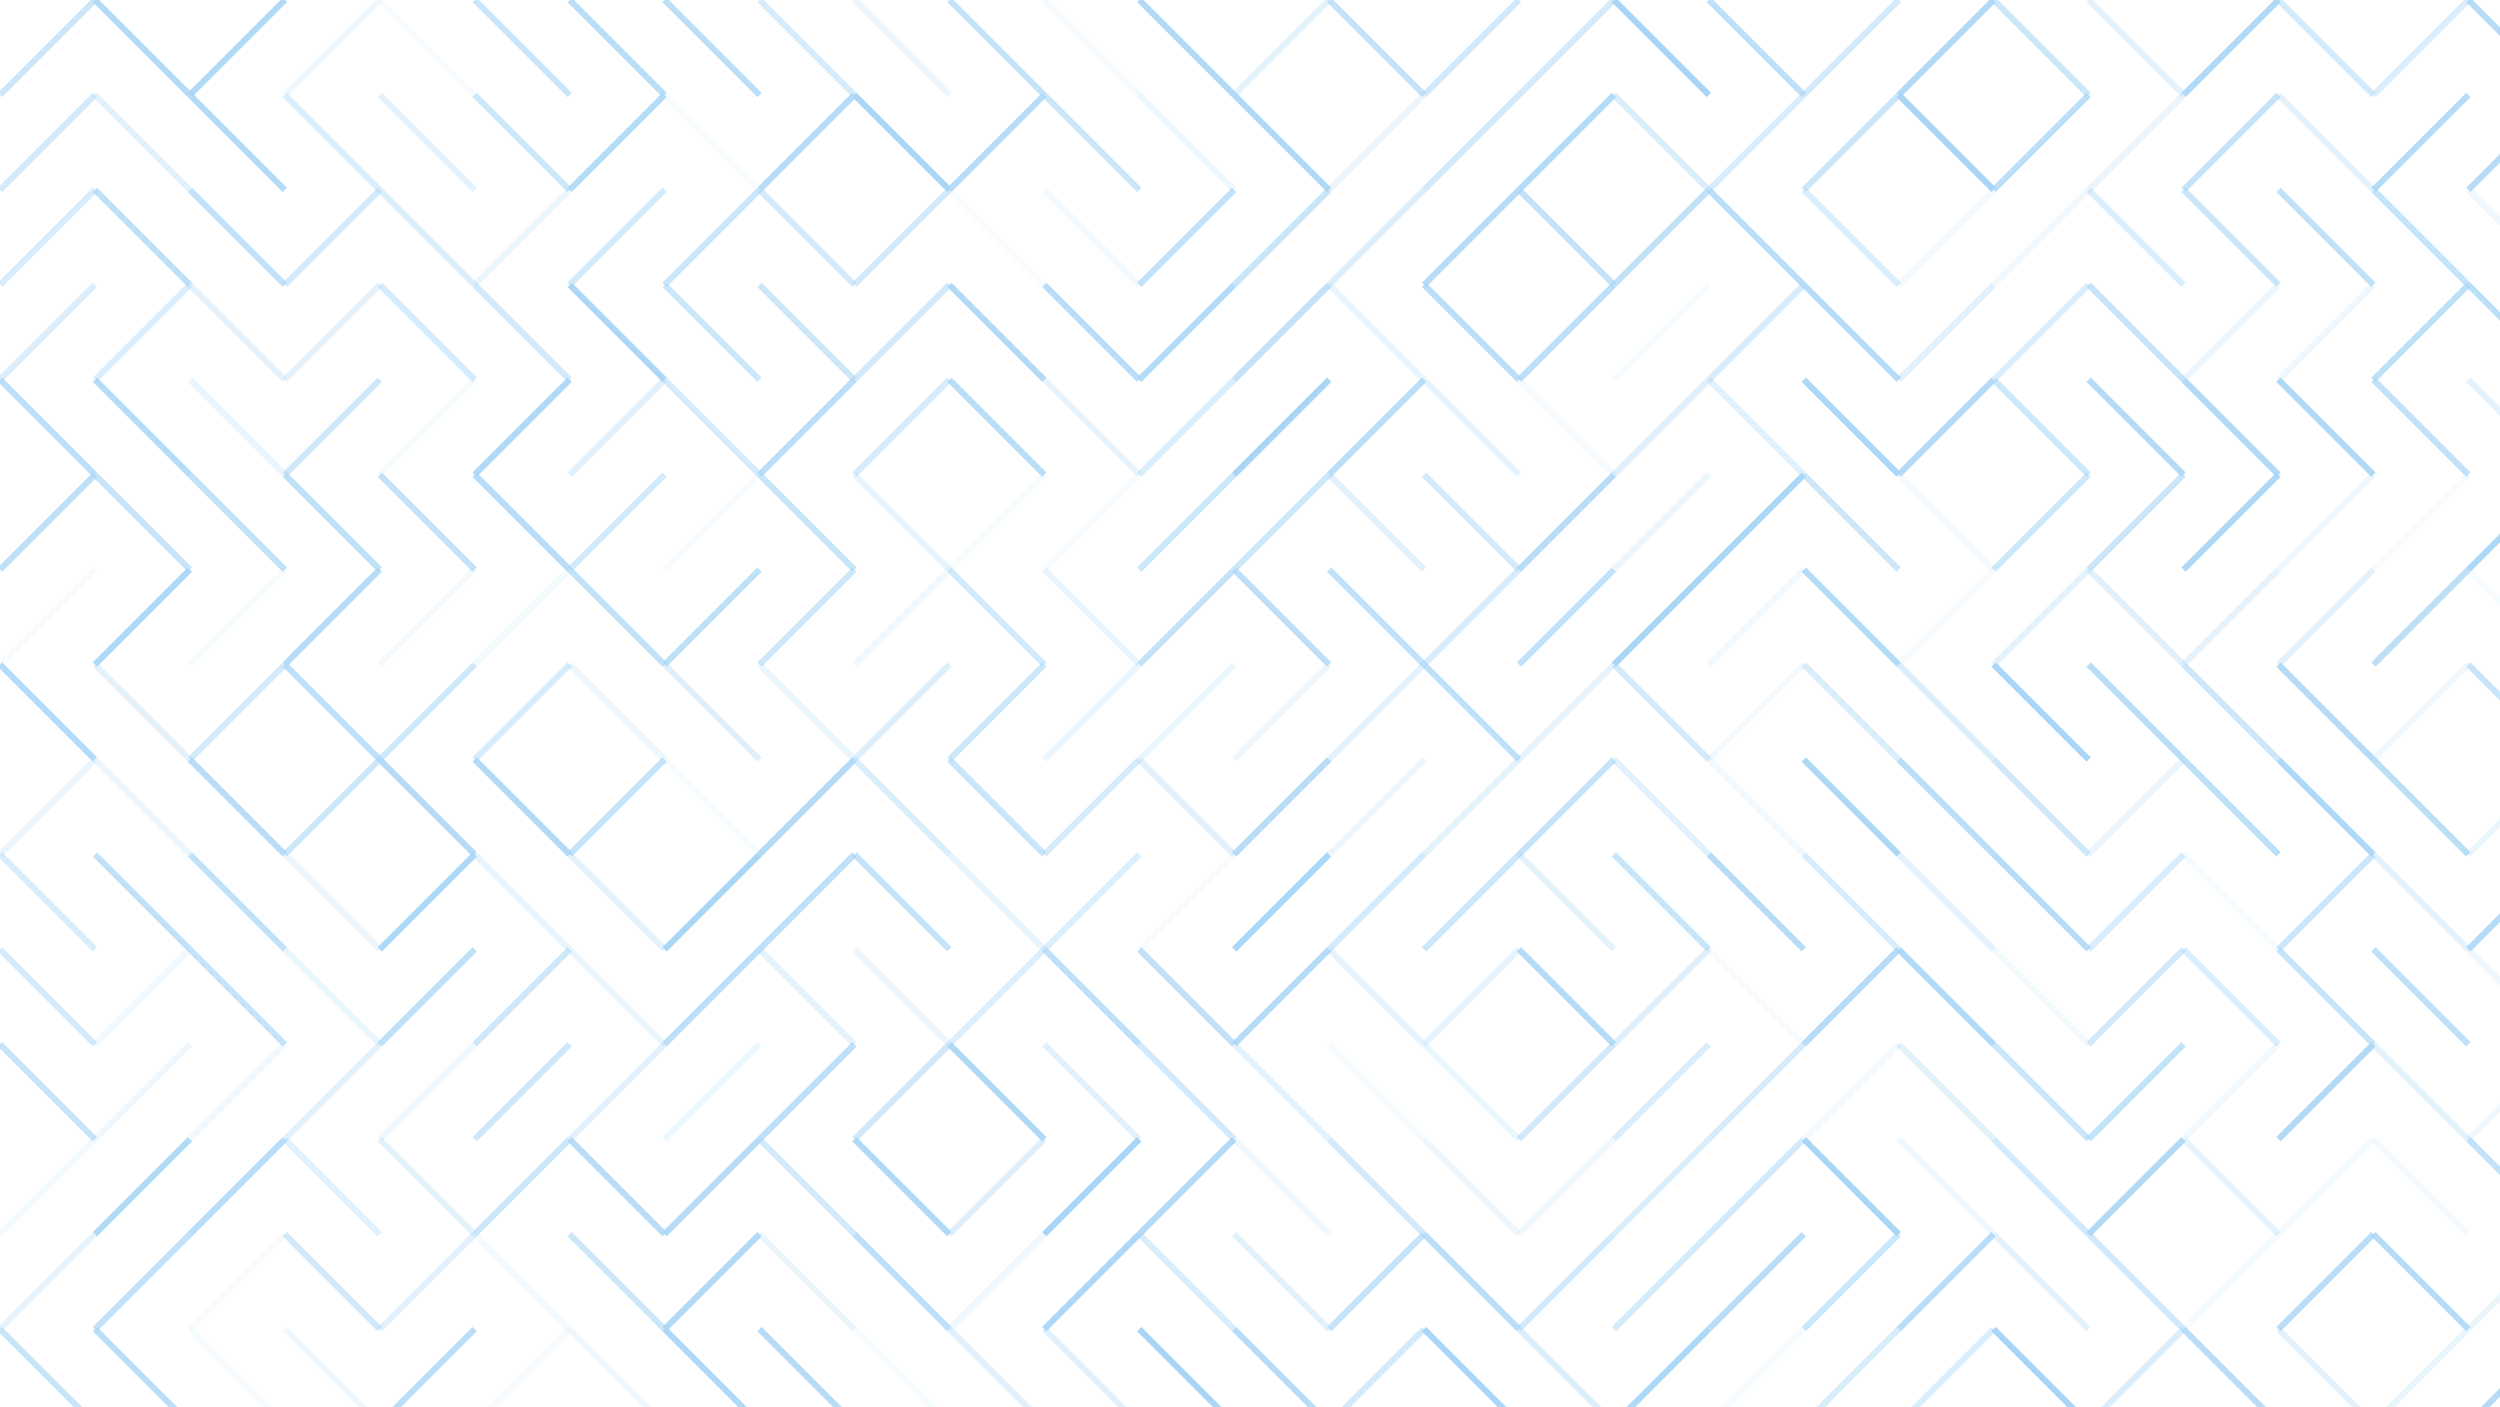
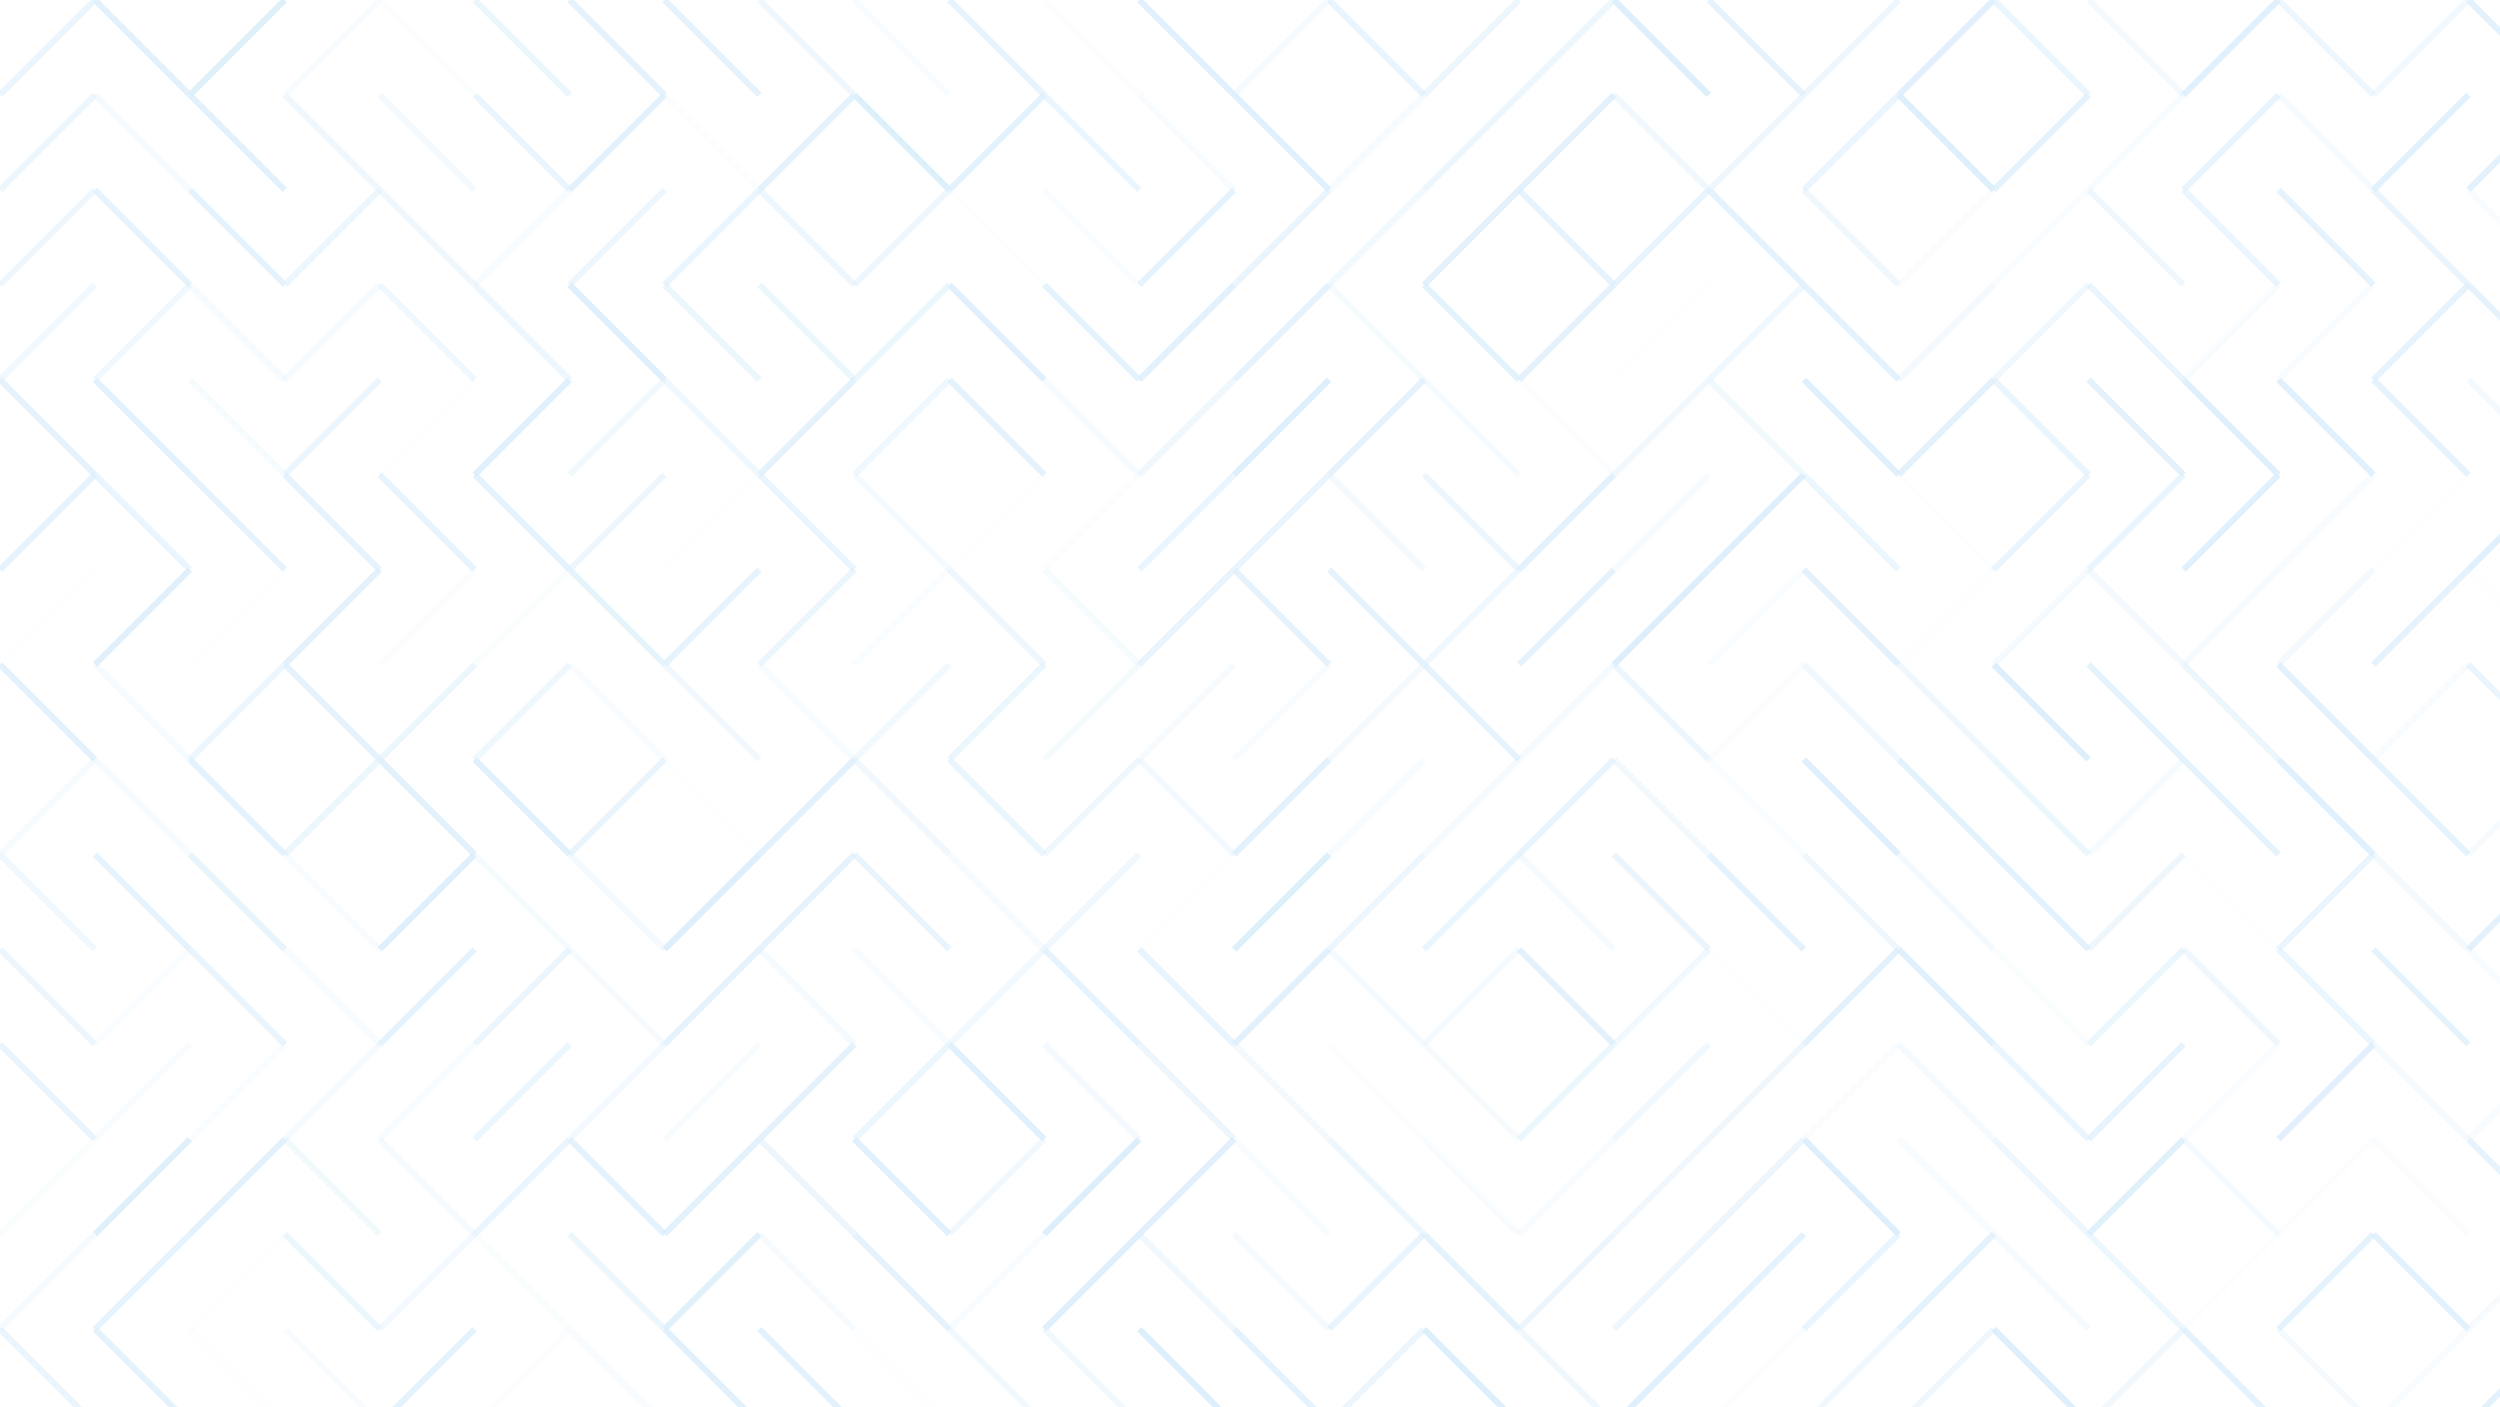
- <svg xmlns="http://www.w3.org/2000/svg" version="1.1" viewBox="0 0 1422 800" opacity="0.35">
+ <svg xmlns="http://www.w3.org/2000/svg" version="1.1" viewBox="0 0 1422 800" opacity="0.14">
  <g stroke-width="3.5" stroke="#0688e5" fill="none" stroke-linecap="butt">
    <line x1="54" y1="0" x2="0" y2="54" opacity="0.59" />
    <line x1="54" y1="0" x2="108" y2="54" opacity="0.85" />
    <line x1="162" y1="0" x2="108" y2="54" opacity="0.90" />
    <line x1="216" y1="0" x2="162" y2="54" opacity="0.17" />
    <line x1="216" y1="0" x2="270" y2="54" opacity="0.08" />
    <line x1="270" y1="0" x2="324" y2="54" opacity="0.62" />
    <line x1="324" y1="0" x2="378" y2="54" opacity="0.79" />
    <line x1="378" y1="0" x2="432" y2="54" opacity="0.77" />
    <line x1="432" y1="0" x2="486" y2="54" opacity="0.47" />
    <line x1="486" y1="0" x2="540" y2="54" opacity="0.20" />
    <line x1="540" y1="0" x2="594" y2="54" opacity="0.69" />
    <line x1="594" y1="0" x2="648" y2="54" opacity="0.11" />
    <line x1="648" y1="0" x2="702" y2="54" opacity="0.88" />
    <line x1="756" y1="0" x2="702" y2="54" opacity="0.31" />
    <line x1="756" y1="0" x2="810" y2="54" opacity="0.67" />
    <line x1="864" y1="0" x2="810" y2="54" opacity="0.55" />
    <line x1="918" y1="0" x2="864" y2="54" opacity="0.48" />
    <line x1="918" y1="0" x2="972" y2="54" opacity="0.99" />
    <line x1="972" y1="0" x2="1026" y2="54" opacity="0.74" />
    <line x1="1080" y1="0" x2="1026" y2="54" opacity="0.52" />
    <line x1="1134" y1="0" x2="1080" y2="54" opacity="0.88" />
    <line x1="1134" y1="0" x2="1188" y2="54" opacity="0.60" />
    <line x1="1188" y1="0" x2="1242" y2="54" opacity="0.33" />
    <line x1="1296" y1="0" x2="1242" y2="54" opacity="0.91" />
    <line x1="1296" y1="0" x2="1350" y2="54" opacity="0.50" />
    <line x1="1404" y1="0" x2="1350" y2="54" opacity="0.40" />
    <line x1="1404" y1="0" x2="1458" y2="54" opacity="0.87" />
    <line x1="54" y1="54" x2="0" y2="108" opacity="0.50" />
    <line x1="54" y1="54" x2="108" y2="108" opacity="0.31" />
    <line x1="108" y1="54" x2="162" y2="108" opacity="0.85" />
    <line x1="162" y1="54" x2="216" y2="108" opacity="0.43" />
    <line x1="216" y1="54" x2="270" y2="108" opacity="0.33" />
    <line x1="270" y1="54" x2="324" y2="108" opacity="0.56" />
    <line x1="378" y1="54" x2="324" y2="108" opacity="0.85" />
    <line x1="378" y1="54" x2="432" y2="108" opacity="0.08" />
    <line x1="486" y1="54" x2="432" y2="108" opacity="0.83" />
    <line x1="486" y1="54" x2="540" y2="108" opacity="0.97" />
    <line x1="594" y1="54" x2="540" y2="108" opacity="0.81" />
    <line x1="594" y1="54" x2="648" y2="108" opacity="0.59" />
    <line x1="648" y1="54" x2="702" y2="108" opacity="0.21" />
    <line x1="702" y1="54" x2="756" y2="108" opacity="0.92" />
    <line x1="810" y1="54" x2="756" y2="108" opacity="0.22" />
    <line x1="864" y1="54" x2="810" y2="108" opacity="0.51" />
    <line x1="918" y1="54" x2="864" y2="108" opacity="0.87" />
    <line x1="918" y1="54" x2="972" y2="108" opacity="0.44" />
    <line x1="1026" y1="54" x2="972" y2="108" opacity="0.45" />
    <line x1="1080" y1="54" x2="1026" y2="108" opacity="0.59" />
    <line x1="1080" y1="54" x2="1134" y2="108" opacity="0.99" />
    <line x1="1188" y1="54" x2="1134" y2="108" opacity="0.77" />
    <line x1="1242" y1="54" x2="1188" y2="108" opacity="0.26" />
    <line x1="1296" y1="54" x2="1242" y2="108" opacity="0.66" />
    <line x1="1296" y1="54" x2="1350" y2="108" opacity="0.31" />
    <line x1="1404" y1="54" x2="1350" y2="108" opacity="0.84" />
    <line x1="1458" y1="54" x2="1404" y2="108" opacity="0.84" />
    <line x1="54" y1="108" x2="0" y2="162" opacity="0.45" />
    <line x1="54" y1="108" x2="108" y2="162" opacity="0.74" />
    <line x1="108" y1="108" x2="162" y2="162" opacity="0.71" />
    <line x1="216" y1="108" x2="162" y2="162" opacity="0.51" />
    <line x1="216" y1="108" x2="270" y2="162" opacity="0.39" />
    <line x1="324" y1="108" x2="270" y2="162" opacity="0.24" />
    <line x1="378" y1="108" x2="324" y2="162" opacity="0.50" />
    <line x1="432" y1="108" x2="378" y2="162" opacity="0.61" />
    <line x1="432" y1="108" x2="486" y2="162" opacity="0.49" />
    <line x1="540" y1="108" x2="486" y2="162" opacity="0.49" />
    <line x1="540" y1="108" x2="594" y2="162" opacity="0.08" />
    <line x1="594" y1="108" x2="648" y2="162" opacity="0.15" />
    <line x1="702" y1="108" x2="648" y2="162" opacity="0.71" />
    <line x1="756" y1="108" x2="702" y2="162" opacity="0.63" />
    <line x1="810" y1="108" x2="756" y2="162" opacity="0.38" />
    <line x1="864" y1="108" x2="810" y2="162" opacity="0.84" />
    <line x1="864" y1="108" x2="918" y2="162" opacity="0.71" />
    <line x1="972" y1="108" x2="918" y2="162" opacity="0.68" />
    <line x1="972" y1="108" x2="1026" y2="162" opacity="0.80" />
    <line x1="1026" y1="108" x2="1080" y2="162" opacity="0.43" />
    <line x1="1134" y1="108" x2="1080" y2="162" opacity="0.13" />
    <line x1="1188" y1="108" x2="1134" y2="162" opacity="0.15" />
    <line x1="1188" y1="108" x2="1242" y2="162" opacity="0.42" />
    <line x1="1242" y1="108" x2="1296" y2="162" opacity="0.59" />
    <line x1="1296" y1="108" x2="1350" y2="162" opacity="0.71" />
    <line x1="1350" y1="108" x2="1404" y2="162" opacity="0.66" />
    <line x1="1404" y1="108" x2="1458" y2="162" opacity="0.18" />
    <line x1="54" y1="162" x2="0" y2="216" opacity="0.41" />
    <line x1="108" y1="162" x2="54" y2="216" opacity="0.41" />
    <line x1="108" y1="162" x2="162" y2="216" opacity="0.30" />
    <line x1="216" y1="162" x2="162" y2="216" opacity="0.30" />
    <line x1="216" y1="162" x2="270" y2="216" opacity="0.47" />
    <line x1="270" y1="162" x2="324" y2="216" opacity="0.52" />
    <line x1="324" y1="162" x2="378" y2="216" opacity="0.95" />
    <line x1="378" y1="162" x2="432" y2="216" opacity="0.57" />
    <line x1="432" y1="162" x2="486" y2="216" opacity="0.57" />
    <line x1="540" y1="162" x2="486" y2="216" opacity="0.53" />
    <line x1="540" y1="162" x2="594" y2="216" opacity="0.88" />
    <line x1="594" y1="162" x2="648" y2="216" opacity="0.79" />
    <line x1="702" y1="162" x2="648" y2="216" opacity="0.87" />
    <line x1="756" y1="162" x2="702" y2="216" opacity="0.71" />
    <line x1="756" y1="162" x2="810" y2="216" opacity="0.26" />
    <line x1="810" y1="162" x2="864" y2="216" opacity="0.79" />
    <line x1="918" y1="162" x2="864" y2="216" opacity="0.76" />
    <line x1="972" y1="162" x2="918" y2="216" opacity="0.10" />
    <line x1="1026" y1="162" x2="972" y2="216" opacity="0.47" />
    <line x1="1026" y1="162" x2="1080" y2="216" opacity="0.83" />
    <line x1="1134" y1="162" x2="1080" y2="216" opacity="0.35" />
    <line x1="1188" y1="162" x2="1134" y2="216" opacity="0.41" />
    <line x1="1188" y1="162" x2="1242" y2="216" opacity="0.64" />
    <line x1="1296" y1="162" x2="1242" y2="216" opacity="0.19" />
    <line x1="1350" y1="162" x2="1296" y2="216" opacity="0.19" />
    <line x1="1404" y1="162" x2="1350" y2="216" opacity="0.74" />
    <line x1="1404" y1="162" x2="1458" y2="216" opacity="0.77" />
    <line x1="0" y1="216" x2="54" y2="270" opacity="0.76" />
    <line x1="54" y1="216" x2="108" y2="270" opacity="0.86" />
    <line x1="108" y1="216" x2="162" y2="270" opacity="0.25" />
    <line x1="216" y1="216" x2="162" y2="270" opacity="0.56" />
    <line x1="270" y1="216" x2="216" y2="270" opacity="0.10" />
    <line x1="324" y1="216" x2="270" y2="270" opacity="0.92" />
    <line x1="378" y1="216" x2="324" y2="270" opacity="0.36" />
    <line x1="378" y1="216" x2="432" y2="270" opacity="0.47" />
    <line x1="486" y1="216" x2="432" y2="270" opacity="0.80" />
    <line x1="540" y1="216" x2="486" y2="270" opacity="0.47" />
    <line x1="540" y1="216" x2="594" y2="270" opacity="0.79" />
    <line x1="594" y1="216" x2="648" y2="270" opacity="0.27" />
    <line x1="702" y1="216" x2="648" y2="270" opacity="0.44" />
    <line x1="756" y1="216" x2="702" y2="270" opacity="0.97" />
    <line x1="810" y1="216" x2="756" y2="270" opacity="0.77" />
    <line x1="810" y1="216" x2="864" y2="270" opacity="0.27" />
    <line x1="864" y1="216" x2="918" y2="270" opacity="0.11" />
    <line x1="972" y1="216" x2="918" y2="270" opacity="0.37" />
    <line x1="972" y1="216" x2="1026" y2="270" opacity="0.36" />
    <line x1="1026" y1="216" x2="1080" y2="270" opacity="0.93" />
    <line x1="1134" y1="216" x2="1080" y2="270" opacity="0.85" />
    <line x1="1134" y1="216" x2="1188" y2="270" opacity="0.60" />
    <line x1="1188" y1="216" x2="1242" y2="270" opacity="0.85" />
    <line x1="1242" y1="216" x2="1296" y2="270" opacity="0.90" />
    <line x1="1296" y1="216" x2="1350" y2="270" opacity="0.92" />
    <line x1="1350" y1="216" x2="1404" y2="270" opacity="0.71" />
    <line x1="1404" y1="216" x2="1458" y2="270" opacity="0.33" />
    <line x1="54" y1="270" x2="0" y2="324" opacity="0.75" />
    <line x1="54" y1="270" x2="108" y2="324" opacity="0.64" />
    <line x1="108" y1="270" x2="162" y2="324" opacity="0.71" />
    <line x1="162" y1="270" x2="216" y2="324" opacity="0.73" />
    <line x1="216" y1="270" x2="270" y2="324" opacity="0.68" />
    <line x1="270" y1="270" x2="324" y2="324" opacity="0.81" />
    <line x1="378" y1="270" x2="324" y2="324" opacity="0.50" />
    <line x1="432" y1="270" x2="378" y2="324" opacity="0.09" />
    <line x1="432" y1="270" x2="486" y2="324" opacity="0.63" />
    <line x1="486" y1="270" x2="540" y2="324" opacity="0.27" />
    <line x1="594" y1="270" x2="540" y2="324" opacity="0.10" />
    <line x1="648" y1="270" x2="594" y2="324" opacity="0.08" />
    <line x1="702" y1="270" x2="648" y2="324" opacity="0.60" />
    <line x1="756" y1="270" x2="702" y2="324" opacity="0.56" />
    <line x1="756" y1="270" x2="810" y2="324" opacity="0.33" />
    <line x1="810" y1="270" x2="864" y2="324" opacity="0.50" />
    <line x1="918" y1="270" x2="864" y2="324" opacity="0.84" />
    <line x1="972" y1="270" x2="918" y2="324" opacity="0.23" />
    <line x1="1026" y1="270" x2="972" y2="324" opacity="0.96" />
    <line x1="1026" y1="270" x2="1080" y2="324" opacity="0.57" />
    <line x1="1080" y1="270" x2="1134" y2="324" opacity="0.11" />
    <line x1="1188" y1="270" x2="1134" y2="324" opacity="0.56" />
    <line x1="1242" y1="270" x2="1188" y2="324" opacity="0.59" />
    <line x1="1296" y1="270" x2="1242" y2="324" opacity="0.92" />
    <line x1="1350" y1="270" x2="1296" y2="324" opacity="0.19" />
    <line x1="1404" y1="270" x2="1350" y2="324" opacity="0.09" />
    <line x1="1458" y1="270" x2="1404" y2="324" opacity="0.93" />
    <line x1="54" y1="324" x2="0" y2="378" opacity="0.09" />
    <line x1="108" y1="324" x2="54" y2="378" opacity="0.93" />
    <line x1="162" y1="324" x2="108" y2="378" opacity="0.10" />
    <line x1="216" y1="324" x2="162" y2="378" opacity="0.84" />
    <line x1="270" y1="324" x2="216" y2="378" opacity="0.13" />
    <line x1="324" y1="324" x2="270" y2="378" opacity="0.14" />
    <line x1="324" y1="324" x2="378" y2="378" opacity="0.68" />
    <line x1="432" y1="324" x2="378" y2="378" opacity="0.73" />
    <line x1="486" y1="324" x2="432" y2="378" opacity="0.58" />
    <line x1="540" y1="324" x2="486" y2="378" opacity="0.15" />
    <line x1="540" y1="324" x2="594" y2="378" opacity="0.52" />
    <line x1="594" y1="324" x2="648" y2="378" opacity="0.25" />
    <line x1="702" y1="324" x2="648" y2="378" opacity="0.67" />
    <line x1="702" y1="324" x2="756" y2="378" opacity="0.76" />
    <line x1="756" y1="324" x2="810" y2="378" opacity="0.71" />
    <line x1="864" y1="324" x2="810" y2="378" opacity="0.47" />
    <line x1="918" y1="324" x2="864" y2="378" opacity="0.71" />
    <line x1="972" y1="324" x2="918" y2="378" opacity="0.97" />
    <line x1="1026" y1="324" x2="972" y2="378" opacity="0.15" />
    <line x1="1026" y1="324" x2="1080" y2="378" opacity="0.87" />
    <line x1="1134" y1="324" x2="1080" y2="378" opacity="0.10" />
    <line x1="1188" y1="324" x2="1134" y2="378" opacity="0.31" />
    <line x1="1188" y1="324" x2="1242" y2="378" opacity="0.35" />
    <line x1="1296" y1="324" x2="1242" y2="378" opacity="0.29" />
    <line x1="1350" y1="324" x2="1296" y2="378" opacity="0.34" />
    <line x1="1404" y1="324" x2="1350" y2="378" opacity="0.76" />
    <line x1="1404" y1="324" x2="1458" y2="378" opacity="0.10" />
    <line x1="0" y1="378" x2="54" y2="432" opacity="0.86" />
    <line x1="54" y1="378" x2="108" y2="432" opacity="0.30" />
    <line x1="162" y1="378" x2="108" y2="432" opacity="0.50" />
    <line x1="162" y1="378" x2="216" y2="432" opacity="0.74" />
    <line x1="270" y1="378" x2="216" y2="432" opacity="0.55" />
    <line x1="324" y1="378" x2="270" y2="432" opacity="0.46" />
    <line x1="324" y1="378" x2="378" y2="432" opacity="0.21" />
    <line x1="378" y1="378" x2="432" y2="432" opacity="0.37" />
    <line x1="432" y1="378" x2="486" y2="432" opacity="0.24" />
    <line x1="540" y1="378" x2="486" y2="432" opacity="0.38" />
    <line x1="594" y1="378" x2="540" y2="432" opacity="0.58" />
    <line x1="648" y1="378" x2="594" y2="432" opacity="0.25" />
    <line x1="702" y1="378" x2="648" y2="432" opacity="0.23" />
    <line x1="756" y1="378" x2="702" y2="432" opacity="0.19" />
    <line x1="810" y1="378" x2="756" y2="432" opacity="0.33" />
    <line x1="810" y1="378" x2="864" y2="432" opacity="0.73" />
    <line x1="918" y1="378" x2="864" y2="432" opacity="0.29" />
    <line x1="918" y1="378" x2="972" y2="432" opacity="0.50" />
    <line x1="1026" y1="378" x2="972" y2="432" opacity="0.13" />
    <line x1="1026" y1="378" x2="1080" y2="432" opacity="0.44" />
    <line x1="1080" y1="378" x2="1134" y2="432" opacity="0.39" />
    <line x1="1134" y1="378" x2="1188" y2="432" opacity="0.98" />
    <line x1="1188" y1="378" x2="1242" y2="432" opacity="0.79" />
    <line x1="1242" y1="378" x2="1296" y2="432" opacity="0.57" />
    <line x1="1296" y1="378" x2="1350" y2="432" opacity="0.85" />
    <line x1="1404" y1="378" x2="1350" y2="432" opacity="0.17" />
    <line x1="1404" y1="378" x2="1458" y2="432" opacity="0.63" />
    <line x1="54" y1="432" x2="0" y2="486" opacity="0.25" />
    <line x1="54" y1="432" x2="108" y2="486" opacity="0.23" />
    <line x1="108" y1="432" x2="162" y2="486" opacity="0.81" />
    <line x1="216" y1="432" x2="162" y2="486" opacity="0.57" />
    <line x1="216" y1="432" x2="270" y2="486" opacity="0.85" />
    <line x1="270" y1="432" x2="324" y2="486" opacity="0.89" />
    <line x1="378" y1="432" x2="324" y2="486" opacity="0.65" />
    <line x1="378" y1="432" x2="432" y2="486" opacity="0.10" />
    <line x1="486" y1="432" x2="432" y2="486" opacity="0.87" />
    <line x1="486" y1="432" x2="540" y2="486" opacity="0.43" />
    <line x1="540" y1="432" x2="594" y2="486" opacity="0.62" />
    <line x1="648" y1="432" x2="594" y2="486" opacity="0.46" />
    <line x1="648" y1="432" x2="702" y2="486" opacity="0.35" />
    <line x1="756" y1="432" x2="702" y2="486" opacity="0.84" />
    <line x1="810" y1="432" x2="756" y2="486" opacity="0.20" />
    <line x1="864" y1="432" x2="810" y2="486" opacity="0.31" />
    <line x1="918" y1="432" x2="864" y2="486" opacity="0.66" />
    <line x1="918" y1="432" x2="972" y2="486" opacity="0.36" />
    <line x1="972" y1="432" x2="1026" y2="486" opacity="0.16" />
    <line x1="1026" y1="432" x2="1080" y2="486" opacity="0.94" />
    <line x1="1080" y1="432" x2="1134" y2="486" opacity="0.80" />
    <line x1="1134" y1="432" x2="1188" y2="486" opacity="0.55" />
    <line x1="1242" y1="432" x2="1188" y2="486" opacity="0.25" />
    <line x1="1242" y1="432" x2="1296" y2="486" opacity="0.78" />
    <line x1="1296" y1="432" x2="1350" y2="486" opacity="0.91" />
    <line x1="1350" y1="432" x2="1404" y2="486" opacity="0.78" />
    <line x1="1458" y1="432" x2="1404" y2="486" opacity="0.22" />
    <line x1="0" y1="486" x2="54" y2="540" opacity="0.44" />
    <line x1="54" y1="486" x2="108" y2="540" opacity="0.70" />
    <line x1="108" y1="486" x2="162" y2="540" opacity="0.68" />
    <line x1="162" y1="486" x2="216" y2="540" opacity="0.20" />
    <line x1="270" y1="486" x2="216" y2="540" opacity="0.93" />
    <line x1="270" y1="486" x2="324" y2="540" opacity="0.26" />
    <line x1="324" y1="486" x2="378" y2="540" opacity="0.31" />
    <line x1="432" y1="486" x2="378" y2="540" opacity="0.96" />
    <line x1="486" y1="486" x2="432" y2="540" opacity="0.74" />
    <line x1="486" y1="486" x2="540" y2="540" opacity="0.65" />
    <line x1="540" y1="486" x2="594" y2="540" opacity="0.27" />
    <line x1="648" y1="486" x2="594" y2="540" opacity="0.42" />
    <line x1="702" y1="486" x2="648" y2="540" opacity="0.09" />
    <line x1="756" y1="486" x2="702" y2="540" opacity="0.98" />
    <line x1="810" y1="486" x2="756" y2="540" opacity="0.50" />
    <line x1="864" y1="486" x2="810" y2="540" opacity="0.60" />
    <line x1="864" y1="486" x2="918" y2="540" opacity="0.32" />
    <line x1="918" y1="486" x2="972" y2="540" opacity="0.64" />
    <line x1="972" y1="486" x2="1026" y2="540" opacity="0.83" />
    <line x1="1026" y1="486" x2="1080" y2="540" opacity="0.45" />
    <line x1="1080" y1="486" x2="1134" y2="540" opacity="0.33" />
    <line x1="1134" y1="486" x2="1188" y2="540" opacity="0.83" />
    <line x1="1242" y1="486" x2="1188" y2="540" opacity="0.45" />
    <line x1="1242" y1="486" x2="1296" y2="540" opacity="0.10" />
    <line x1="1350" y1="486" x2="1296" y2="540" opacity="0.59" />
    <line x1="1350" y1="486" x2="1404" y2="540" opacity="0.33" />
    <line x1="1458" y1="486" x2="1404" y2="540" opacity="0.87" />
    <line x1="0" y1="540" x2="54" y2="594" opacity="0.50" />
    <line x1="108" y1="540" x2="54" y2="594" opacity="0.16" />
    <line x1="108" y1="540" x2="162" y2="594" opacity="0.66" />
    <line x1="162" y1="540" x2="216" y2="594" opacity="0.24" />
    <line x1="270" y1="540" x2="216" y2="594" opacity="0.73" />
    <line x1="324" y1="540" x2="270" y2="594" opacity="0.56" />
    <line x1="324" y1="540" x2="378" y2="594" opacity="0.22" />
    <line x1="432" y1="540" x2="378" y2="594" opacity="0.78" />
    <line x1="432" y1="540" x2="486" y2="594" opacity="0.32" />
    <line x1="486" y1="540" x2="540" y2="594" opacity="0.20" />
    <line x1="594" y1="540" x2="540" y2="594" opacity="0.40" />
    <line x1="594" y1="540" x2="648" y2="594" opacity="0.74" />
    <line x1="648" y1="540" x2="702" y2="594" opacity="0.72" />
    <line x1="756" y1="540" x2="702" y2="594" opacity="0.86" />
    <line x1="756" y1="540" x2="810" y2="594" opacity="0.29" />
    <line x1="864" y1="540" x2="810" y2="594" opacity="0.28" />
    <line x1="864" y1="540" x2="918" y2="594" opacity="0.87" />
    <line x1="972" y1="540" x2="918" y2="594" opacity="0.37" />
    <line x1="972" y1="540" x2="1026" y2="594" opacity="0.09" />
    <line x1="1080" y1="540" x2="1026" y2="594" opacity="0.84" />
    <line x1="1080" y1="540" x2="1134" y2="594" opacity="0.91" />
    <line x1="1134" y1="540" x2="1188" y2="594" opacity="0.14" />
    <line x1="1242" y1="540" x2="1188" y2="594" opacity="0.53" />
    <line x1="1242" y1="540" x2="1296" y2="594" opacity="0.44" />
    <line x1="1296" y1="540" x2="1350" y2="594" opacity="0.63" />
    <line x1="1350" y1="540" x2="1404" y2="594" opacity="0.74" />
    <line x1="1404" y1="540" x2="1458" y2="594" opacity="0.19" />
    <line x1="0" y1="594" x2="54" y2="648" opacity="0.66" />
    <line x1="108" y1="594" x2="54" y2="648" opacity="0.19" />
    <line x1="162" y1="594" x2="108" y2="648" opacity="0.15" />
    <line x1="216" y1="594" x2="162" y2="648" opacity="0.32" />
    <line x1="270" y1="594" x2="216" y2="648" opacity="0.18" />
    <line x1="324" y1="594" x2="270" y2="648" opacity="0.57" />
    <line x1="378" y1="594" x2="324" y2="648" opacity="0.35" />
    <line x1="432" y1="594" x2="378" y2="648" opacity="0.21" />
    <line x1="486" y1="594" x2="432" y2="648" opacity="0.76" />
    <line x1="540" y1="594" x2="486" y2="648" opacity="0.54" />
    <line x1="540" y1="594" x2="594" y2="648" opacity="0.91" />
    <line x1="594" y1="594" x2="648" y2="648" opacity="0.34" />
    <line x1="648" y1="594" x2="702" y2="648" opacity="0.51" />
    <line x1="702" y1="594" x2="756" y2="648" opacity="0.33" />
    <line x1="756" y1="594" x2="810" y2="648" opacity="0.12" />
    <line x1="810" y1="594" x2="864" y2="648" opacity="0.23" />
    <line x1="918" y1="594" x2="864" y2="648" opacity="0.54" />
    <line x1="972" y1="594" x2="918" y2="648" opacity="0.40" />
    <line x1="1026" y1="594" x2="972" y2="648" opacity="0.45" />
    <line x1="1080" y1="594" x2="1026" y2="648" opacity="0.13" />
    <line x1="1080" y1="594" x2="1134" y2="648" opacity="0.32" />
    <line x1="1134" y1="594" x2="1188" y2="648" opacity="0.61" />
    <line x1="1242" y1="594" x2="1188" y2="648" opacity="0.69" />
    <line x1="1296" y1="594" x2="1242" y2="648" opacity="0.15" />
    <line x1="1350" y1="594" x2="1296" y2="648" opacity="0.88" />
    <line x1="1350" y1="594" x2="1404" y2="648" opacity="0.32" />
    <line x1="1458" y1="594" x2="1404" y2="648" opacity="0.17" />
    <line x1="54" y1="648" x2="0" y2="702" opacity="0.14" />
    <line x1="108" y1="648" x2="54" y2="702" opacity="0.90" />
    <line x1="162" y1="648" x2="108" y2="702" opacity="0.82" />
    <line x1="162" y1="648" x2="216" y2="702" opacity="0.36" />
    <line x1="216" y1="648" x2="270" y2="702" opacity="0.31" />
    <line x1="324" y1="648" x2="270" y2="702" opacity="0.59" />
    <line x1="324" y1="648" x2="378" y2="702" opacity="0.81" />
    <line x1="432" y1="648" x2="378" y2="702" opacity="0.85" />
    <line x1="432" y1="648" x2="486" y2="702" opacity="0.50" />
    <line x1="486" y1="648" x2="540" y2="702" opacity="0.92" />
    <line x1="594" y1="648" x2="540" y2="702" opacity="0.38" />
    <line x1="648" y1="648" x2="594" y2="702" opacity="1.00" />
    <line x1="702" y1="648" x2="648" y2="702" opacity="0.88" />
    <line x1="702" y1="648" x2="756" y2="702" opacity="0.18" />
    <line x1="756" y1="648" x2="810" y2="702" opacity="0.49" />
    <line x1="810" y1="648" x2="864" y2="702" opacity="0.19" />
    <line x1="918" y1="648" x2="864" y2="702" opacity="0.18" />
    <line x1="972" y1="648" x2="918" y2="702" opacity="0.43" />
    <line x1="1026" y1="648" x2="972" y2="702" opacity="0.51" />
    <line x1="1026" y1="648" x2="1080" y2="702" opacity="0.97" />
    <line x1="1080" y1="648" x2="1134" y2="702" opacity="0.21" />
    <line x1="1134" y1="648" x2="1188" y2="702" opacity="0.52" />
    <line x1="1242" y1="648" x2="1188" y2="702" opacity="0.89" />
    <line x1="1242" y1="648" x2="1296" y2="702" opacity="0.28" />
    <line x1="1350" y1="648" x2="1296" y2="702" opacity="0.11" />
    <line x1="1350" y1="648" x2="1404" y2="702" opacity="0.13" />
    <line x1="1404" y1="648" x2="1458" y2="702" opacity="0.71" />
    <line x1="54" y1="702" x2="0" y2="756" opacity="0.29" />
    <line x1="108" y1="702" x2="54" y2="756" opacity="0.72" />
    <line x1="162" y1="702" x2="108" y2="756" opacity="0.09" />
    <line x1="162" y1="702" x2="216" y2="756" opacity="0.53" />
    <line x1="270" y1="702" x2="216" y2="756" opacity="0.35" />
    <line x1="270" y1="702" x2="324" y2="756" opacity="0.14" />
    <line x1="324" y1="702" x2="378" y2="756" opacity="0.57" />
    <line x1="432" y1="702" x2="378" y2="756" opacity="0.89" />
    <line x1="432" y1="702" x2="486" y2="756" opacity="0.22" />
    <line x1="486" y1="702" x2="540" y2="756" opacity="0.75" />
    <line x1="594" y1="702" x2="540" y2="756" opacity="0.18" />
    <line x1="648" y1="702" x2="594" y2="756" opacity="0.93" />
    <line x1="648" y1="702" x2="702" y2="756" opacity="0.44" />
    <line x1="702" y1="702" x2="756" y2="756" opacity="0.32" />
    <line x1="810" y1="702" x2="756" y2="756" opacity="0.65" />
    <line x1="810" y1="702" x2="864" y2="756" opacity="0.79" />
    <line x1="918" y1="702" x2="864" y2="756" opacity="0.50" />
    <line x1="972" y1="702" x2="918" y2="756" opacity="0.48" />
    <line x1="1026" y1="702" x2="972" y2="756" opacity="0.81" />
    <line x1="1080" y1="702" x2="1026" y2="756" opacity="0.61" />
    <line x1="1134" y1="702" x2="1080" y2="756" opacity="0.81" />
    <line x1="1134" y1="702" x2="1188" y2="756" opacity="0.31" />
    <line x1="1188" y1="702" x2="1242" y2="756" opacity="0.53" />
    <line x1="1296" y1="702" x2="1242" y2="756" opacity="0.12" />
    <line x1="1350" y1="702" x2="1296" y2="756" opacity="0.80" />
    <line x1="1350" y1="702" x2="1404" y2="756" opacity="0.85" />
    <line x1="1458" y1="702" x2="1404" y2="756" opacity="0.22" />
    <line x1="0" y1="756" x2="54" y2="810" opacity="0.63" />
    <line x1="54" y1="756" x2="108" y2="810" opacity="0.79" />
    <line x1="108" y1="756" x2="162" y2="810" opacity="0.10" />
    <line x1="162" y1="756" x2="216" y2="810" opacity="0.17" />
    <line x1="270" y1="756" x2="216" y2="810" opacity="0.79" />
    <line x1="324" y1="756" x2="270" y2="810" opacity="0.12" />
    <line x1="324" y1="756" x2="378" y2="810" opacity="0.17" />
    <line x1="378" y1="756" x2="432" y2="810" opacity="0.91" />
    <line x1="432" y1="756" x2="486" y2="810" opacity="0.84" />
    <line x1="486" y1="756" x2="540" y2="810" opacity="0.10" />
    <line x1="540" y1="756" x2="594" y2="810" opacity="0.36" />
    <line x1="594" y1="756" x2="648" y2="810" opacity="0.36" />
    <line x1="648" y1="756" x2="702" y2="810" opacity="0.99" />
    <line x1="702" y1="756" x2="756" y2="810" opacity="0.83" />
    <line x1="810" y1="756" x2="756" y2="810" opacity="0.50" />
    <line x1="810" y1="756" x2="864" y2="810" opacity="0.98" />
    <line x1="864" y1="756" x2="918" y2="810" opacity="0.39" />
    <line x1="972" y1="756" x2="918" y2="810" opacity="0.93" />
    <line x1="1026" y1="756" x2="972" y2="810" opacity="0.12" />
    <line x1="1080" y1="756" x2="1026" y2="810" opacity="0.44" />
    <line x1="1134" y1="756" x2="1080" y2="810" opacity="0.43" />
    <line x1="1134" y1="756" x2="1188" y2="810" opacity="0.99" />
    <line x1="1242" y1="756" x2="1188" y2="810" opacity="0.41" />
    <line x1="1242" y1="756" x2="1296" y2="810" opacity="0.81" />
    <line x1="1296" y1="756" x2="1350" y2="810" opacity="0.31" />
    <line x1="1404" y1="756" x2="1350" y2="810" opacity="0.24" />
    <line x1="1458" y1="756" x2="1404" y2="810" opacity="0.85" />
  </g>
</svg>
